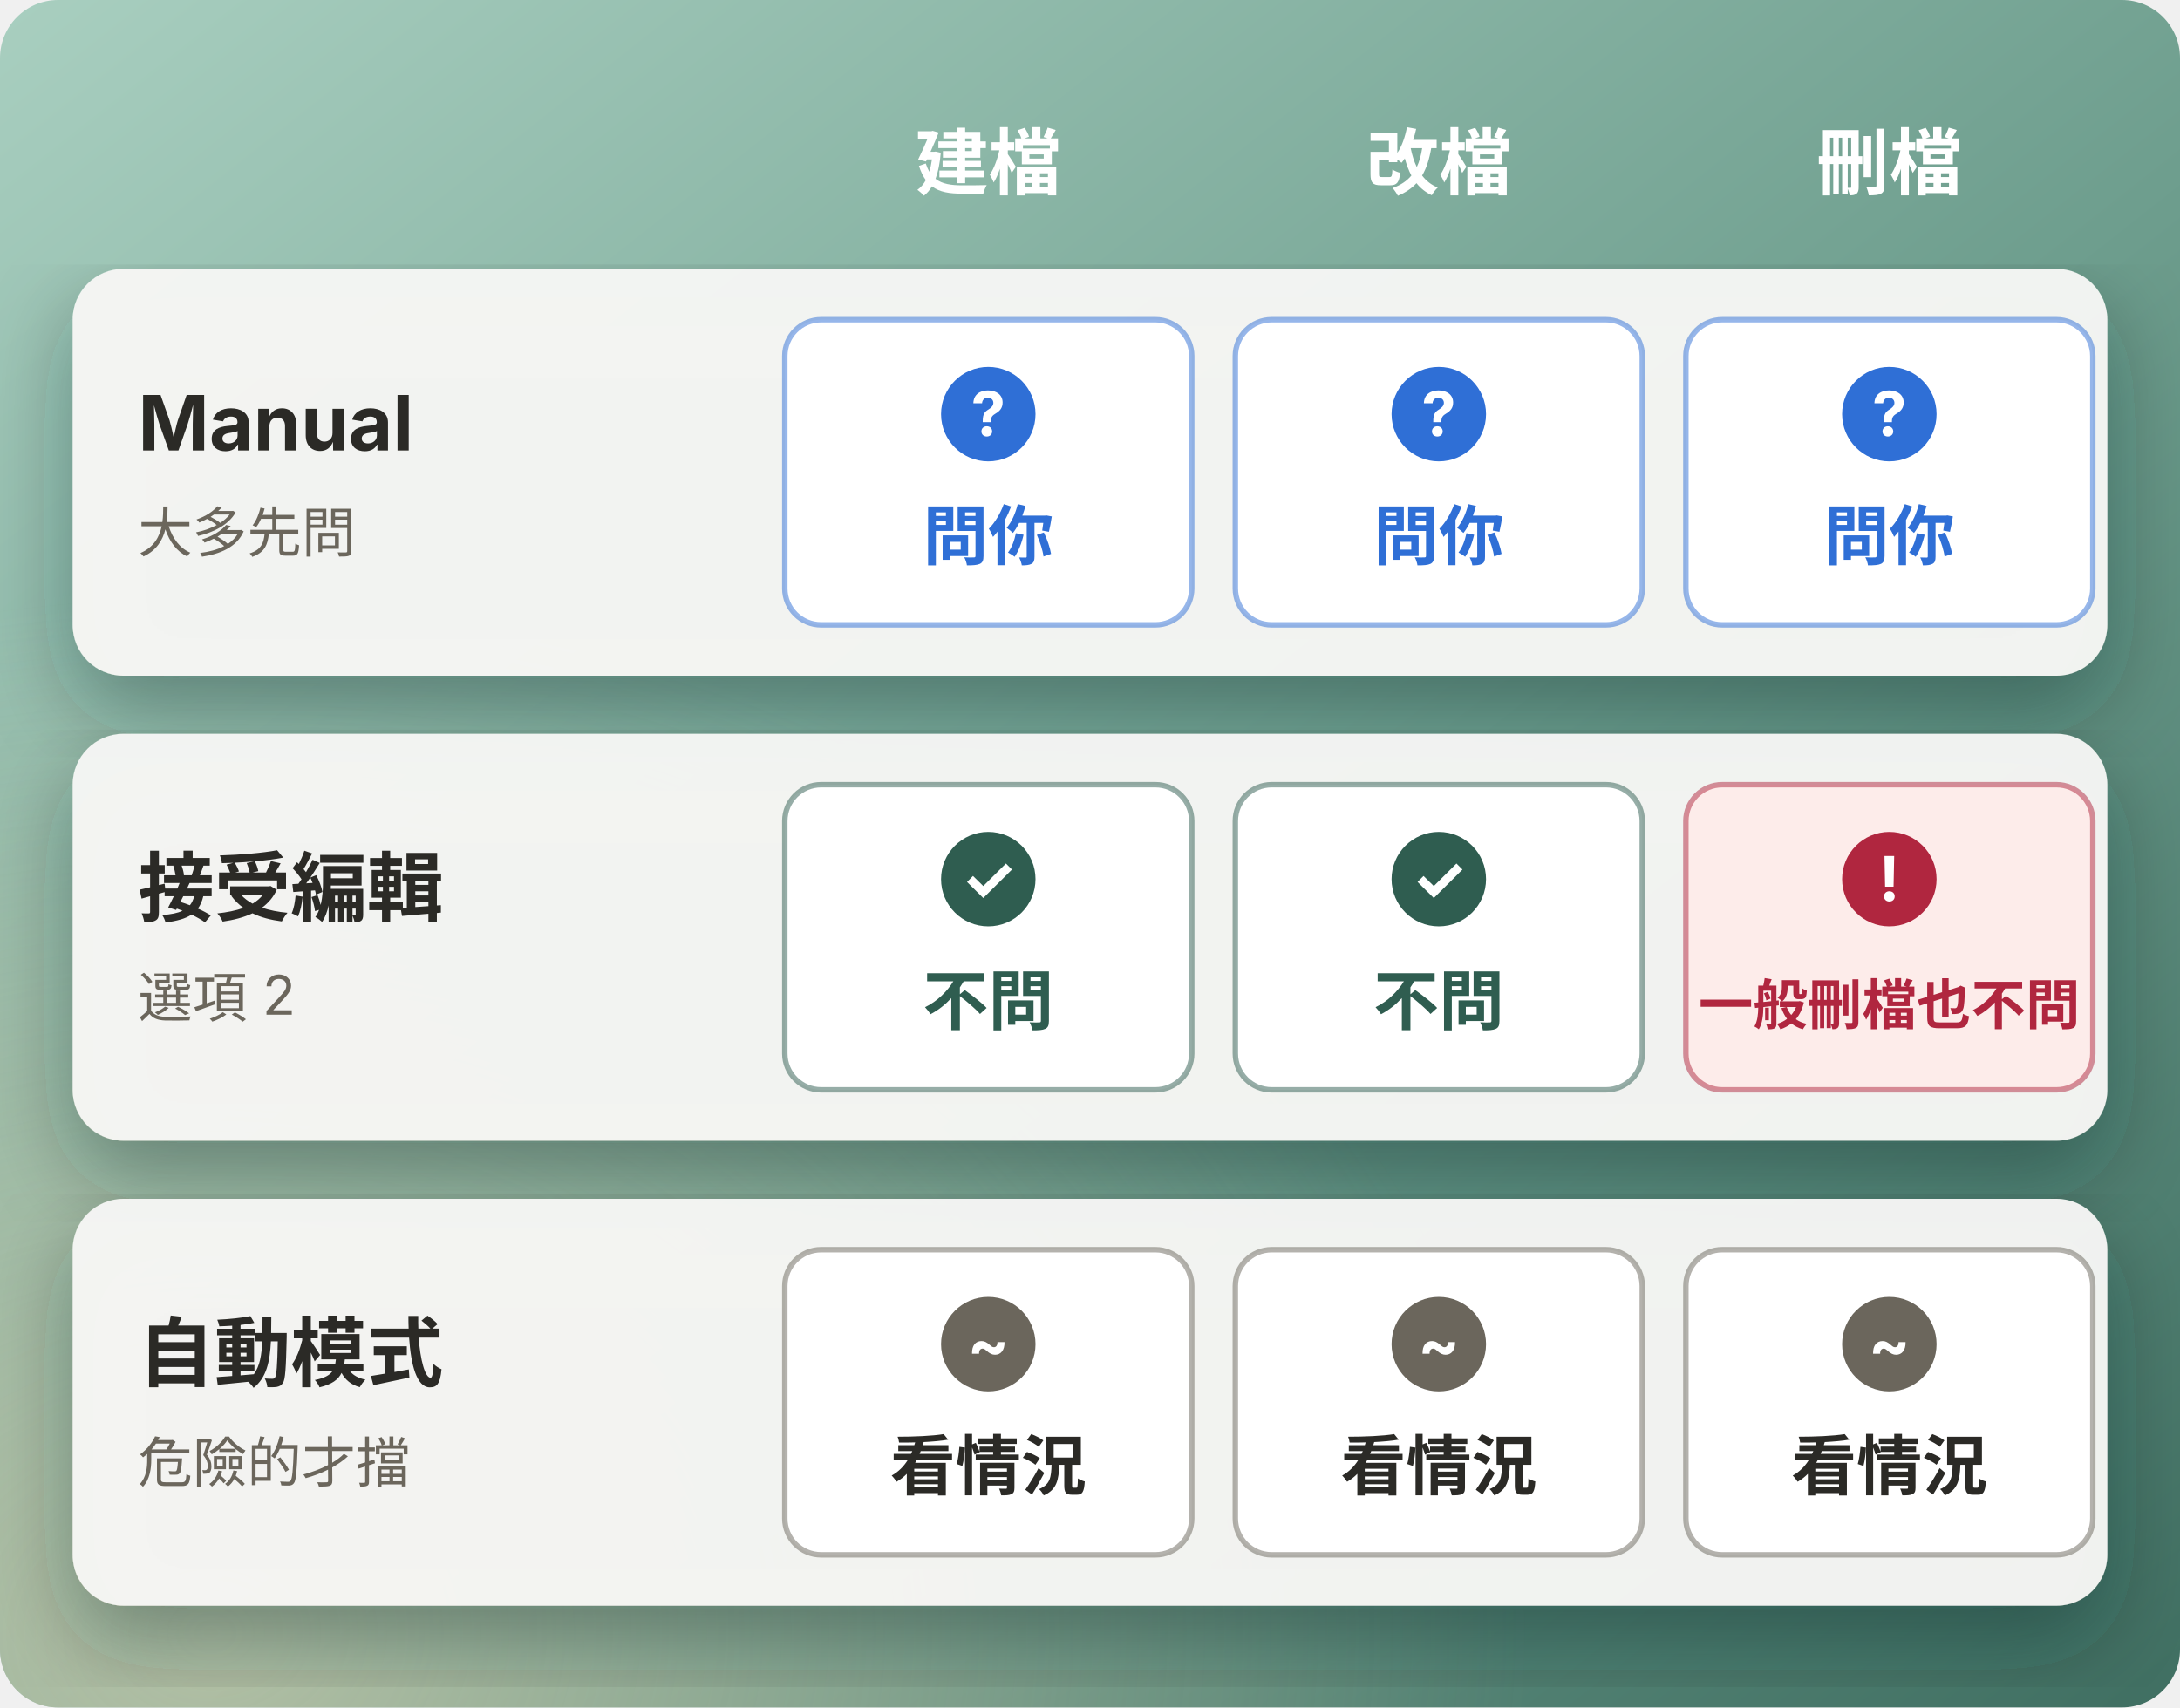
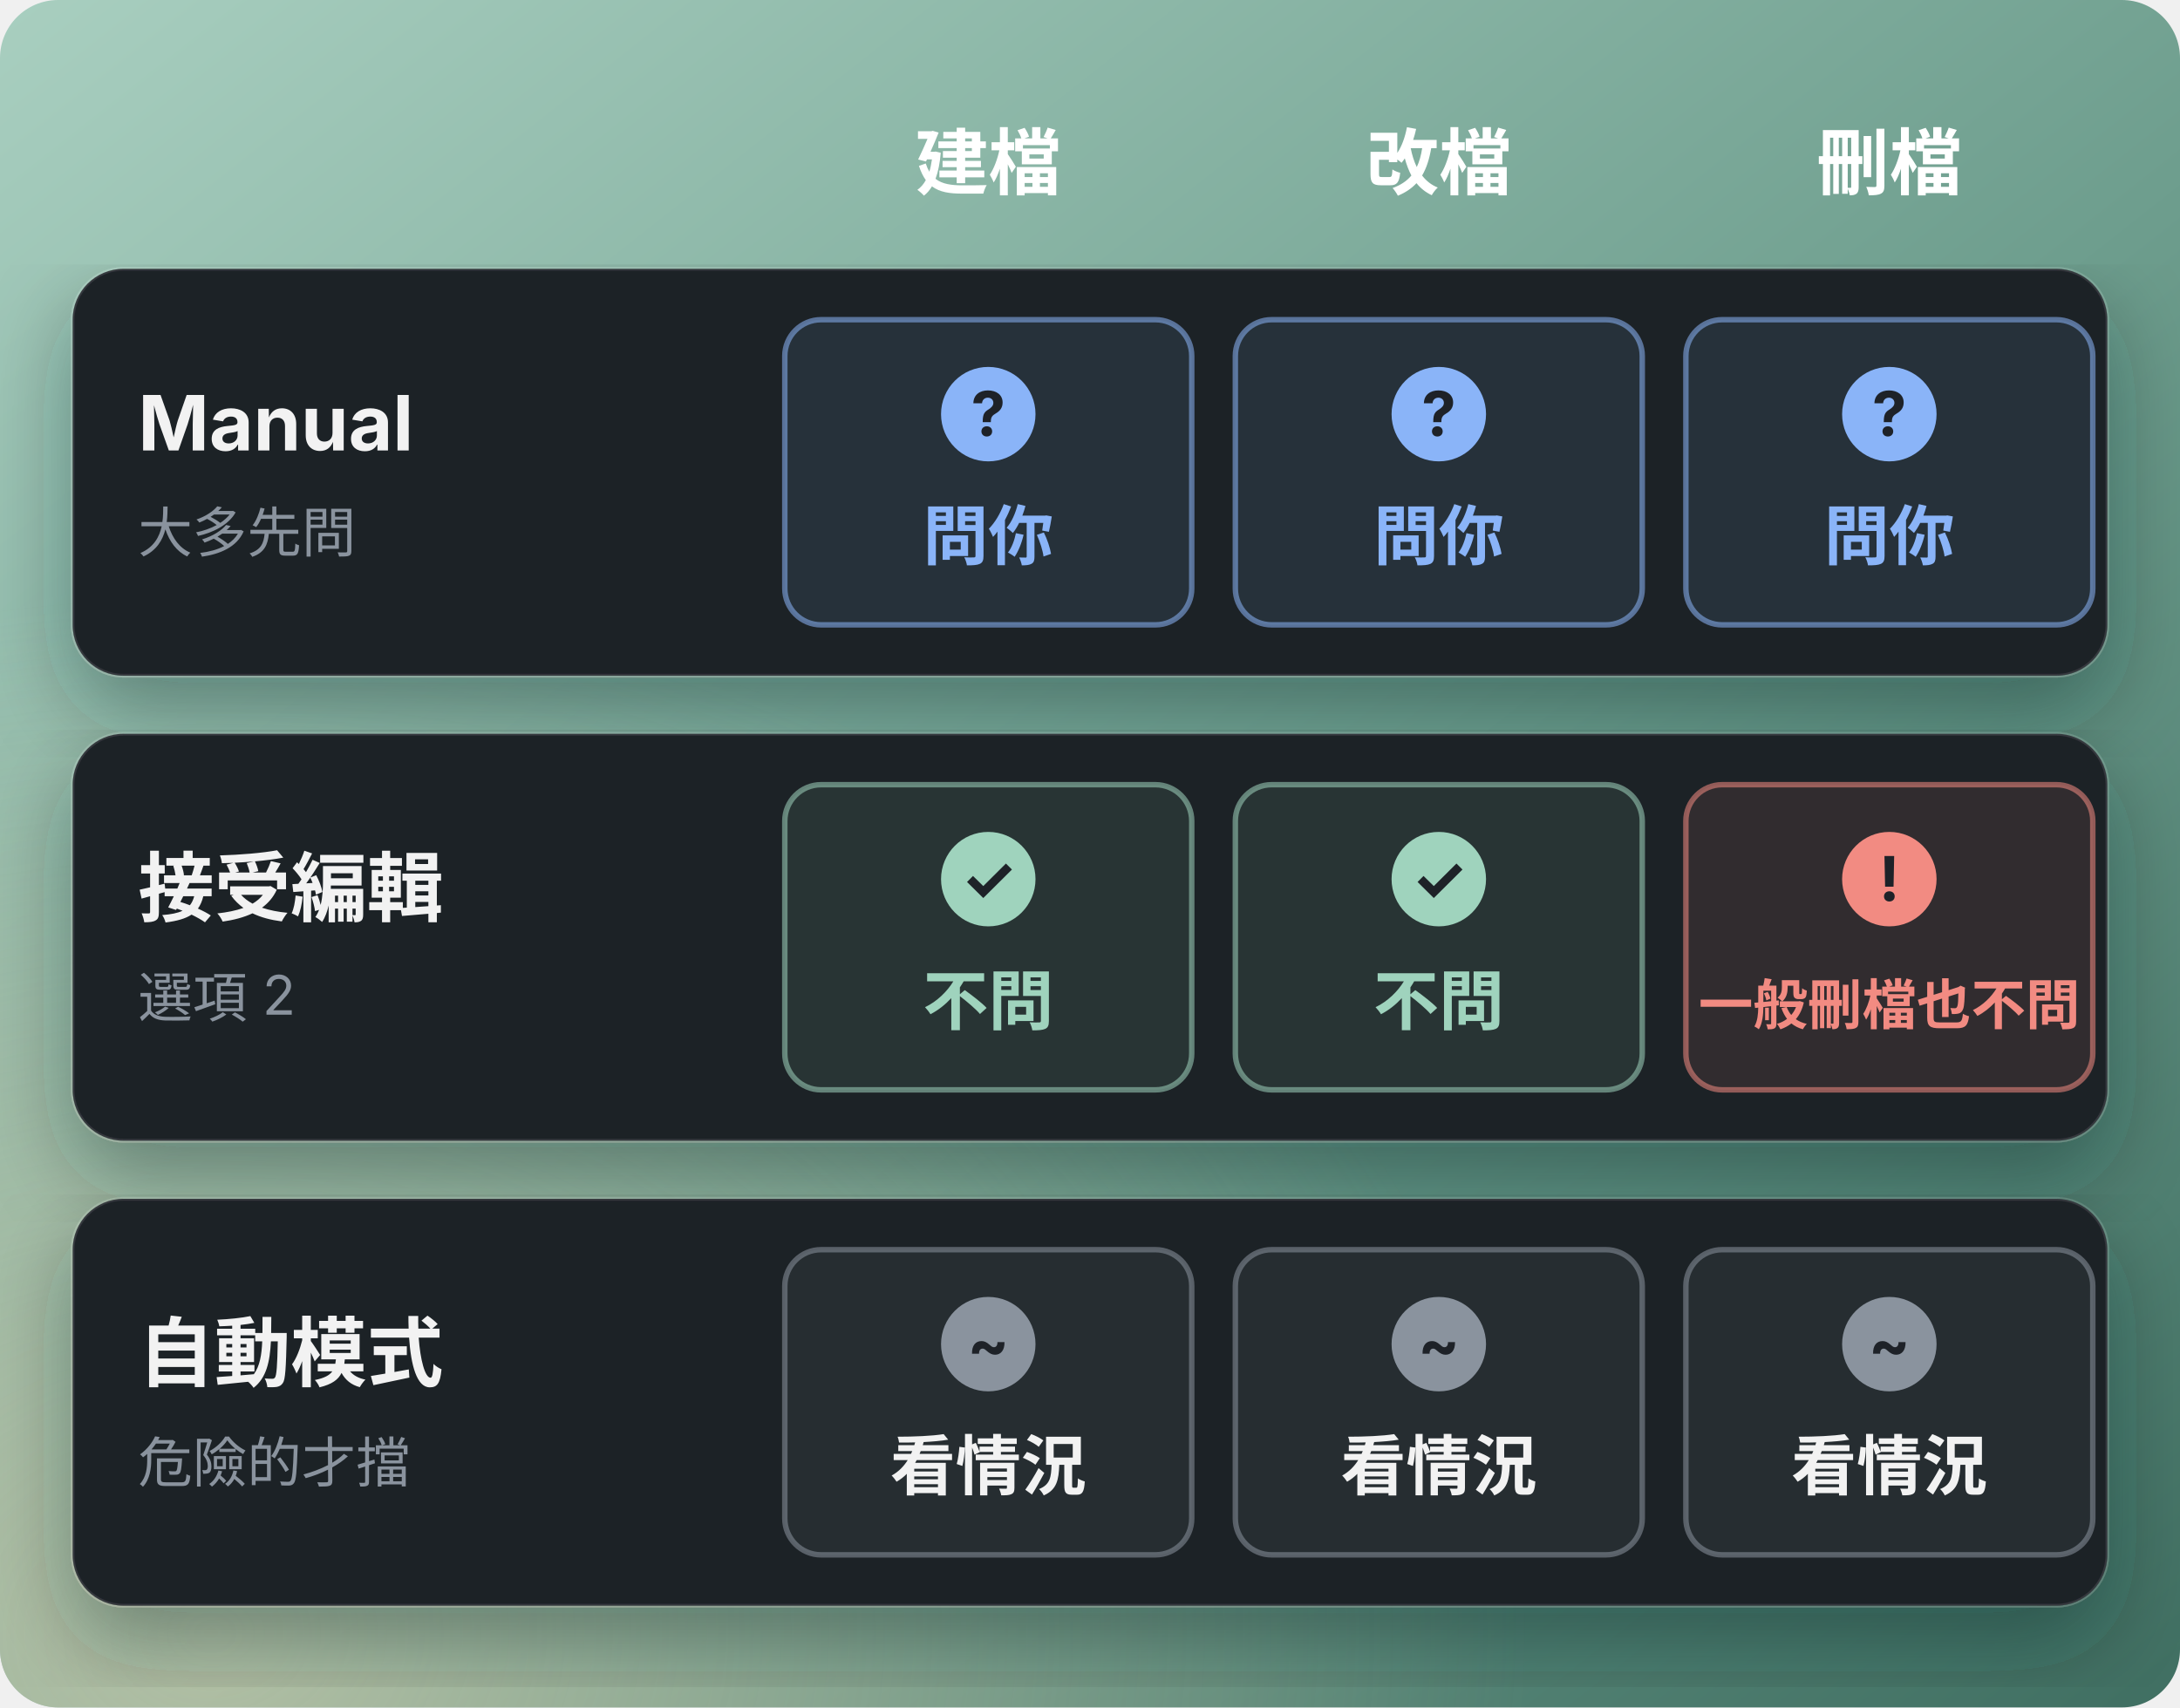
<svg xmlns="http://www.w3.org/2000/svg" viewBox="0 0 600 470" role="img" aria-label="三種設定由上而下比較：Manual 改東西前大多先問；接受編輯時，資料夾裡建檔、改檔和一般刪檔都不問；自動模式只在看起來危險時才擋下來" font-family="Noto Sans TC, -apple-system, sans-serif">
  <defs>
    <linearGradient id="bg" x1="0" y1="0" x2="1" y2="1">
      <stop offset="0" stop-color="#A9CFC0" />
      <stop offset=".55" stop-color="#6E9E8E" />
      <stop offset="1" stop-color="#3F6E61" />
    </linearGradient>
    <radialGradient id="g1" cx=".1" cy=".95" r=".6">
      <stop offset="0" stop-color="#E8D9B5" stop-opacity=".55" />
      <stop offset="1" stop-color="#E8D9B5" stop-opacity="0" />
    </radialGradient>
    <filter id="sh" x="-10%" y="-10%" width="120%" height="130%">
      <feDropShadow dx="0" dy="10" stdDeviation="12" flood-color="#0B2A22" flood-opacity=".38" />
    </filter>
  </defs>
  <rect width="600" height="470" rx="16" fill="url(#bg)" />
  <rect width="600" height="470" rx="16" fill="url(#g1)" />
  <text x="272" y="52" font-size="20" fill="#FFFFFF" text-anchor="middle" font-weight="700">建檔</text>
  <text x="396" y="52" font-size="20" fill="#FFFFFF" text-anchor="middle" font-weight="700">改檔</text>
  <text x="520" y="52" font-size="20" fill="#FFFFFF" text-anchor="middle" font-weight="700">刪檔</text>
  <g filter="url(#sh)">
-     <rect x="20" y="74" width="560" height="112" rx="14" fill="#F6F6F4" fill-opacity=".96" />
+     <rect x="20" y="74" width="560" height="112" rx="14" fill="#1E2228" stroke="#FFFFFF1A" />
  </g>
-   <text x="38" y="124" font-size="21" fill="#2B2A26" font-weight="700">Manual</text>
-   <text x="38" y="152" font-size="15" fill="#6B665C">大多先問</text>
-   <rect x="216" y="88" width="112" height="84" rx="10" fill="#FFFFFF" stroke="#2F6FD6" stroke-opacity=".5" stroke-width="1.5" />
-   <circle cx="272" cy="114" r="13" fill="#2F6FD6" />
-   <text x="272" y="120" font-size="17" fill="#fff" text-anchor="middle" font-weight="700">?</text>
-   <text x="272" y="154" font-size="18" fill="#2F6FD6" text-anchor="middle" font-weight="600">問你</text>
-   <rect x="340" y="88" width="112" height="84" rx="10" fill="#FFFFFF" stroke="#2F6FD6" stroke-opacity=".5" stroke-width="1.5" />
-   <circle cx="396" cy="114" r="13" fill="#2F6FD6" />
-   <text x="396" y="120" font-size="17" fill="#fff" text-anchor="middle" font-weight="700">?</text>
-   <text x="396" y="154" font-size="18" fill="#2F6FD6" text-anchor="middle" font-weight="600">問你</text>
-   <rect x="464" y="88" width="112" height="84" rx="10" fill="#FFFFFF" stroke="#2F6FD6" stroke-opacity=".5" stroke-width="1.5" />
-   <circle cx="520" cy="114" r="13" fill="#2F6FD6" />
-   <text x="520" y="120" font-size="17" fill="#fff" text-anchor="middle" font-weight="700">?</text>
-   <text x="520" y="154" font-size="18" fill="#2F6FD6" text-anchor="middle" font-weight="600">問你</text>
+   <text x="38" y="124" font-size="21" fill="#F2F2F2" font-weight="700">Manual</text>
+   <text x="38" y="152" font-size="15" fill="#8A939E">大多先問</text>
+   <rect x="216" y="88" width="112" height="84" rx="10" fill="#8AB4F8" fill-opacity=".10" stroke="#8AB4F8" stroke-opacity=".55" stroke-width="1.5" />
+   <circle cx="272" cy="114" r="13" fill="#8AB4F8" />
+   <text x="272" y="120" font-size="17" fill="#1E2228" text-anchor="middle" font-weight="700">?</text>
+   <text x="272" y="154" font-size="18" fill="#8AB4F8" text-anchor="middle" font-weight="600">問你</text>
+   <rect x="340" y="88" width="112" height="84" rx="10" fill="#8AB4F8" fill-opacity=".10" stroke="#8AB4F8" stroke-opacity=".55" stroke-width="1.5" />
+   <circle cx="396" cy="114" r="13" fill="#8AB4F8" />
+   <text x="396" y="120" font-size="17" fill="#1E2228" text-anchor="middle" font-weight="700">?</text>
+   <text x="396" y="154" font-size="18" fill="#8AB4F8" text-anchor="middle" font-weight="600">問你</text>
+   <rect x="464" y="88" width="112" height="84" rx="10" fill="#8AB4F8" fill-opacity=".10" stroke="#8AB4F8" stroke-opacity=".55" stroke-width="1.5" />
+   <circle cx="520" cy="114" r="13" fill="#8AB4F8" />
+   <text x="520" y="120" font-size="17" fill="#1E2228" text-anchor="middle" font-weight="700">?</text>
+   <text x="520" y="154" font-size="18" fill="#8AB4F8" text-anchor="middle" font-weight="600">問你</text>
  <g filter="url(#sh)">
-     <rect x="20" y="202" width="560" height="112" rx="14" fill="#F6F6F4" fill-opacity=".96" />
+     <rect x="20" y="202" width="560" height="112" rx="14" fill="#1E2228" stroke="#FFFFFF1A" />
  </g>
-   <text x="38" y="252" font-size="21" fill="#2B2A26" font-weight="700">接受編輯</text>
-   <text x="38" y="280" font-size="15" fill="#6B665C">選項 2</text>
-   <rect x="216" y="216" width="112" height="84" rx="10" fill="#FFFFFF" stroke="#2F5D50" stroke-opacity=".5" stroke-width="1.5" />
-   <circle cx="272" cy="242" r="13" fill="#2F5D50" />
-   <text x="272" y="248" font-size="17" fill="#fff" text-anchor="middle" font-weight="700">✓</text>
-   <text x="272" y="282" font-size="18" fill="#2F5D50" text-anchor="middle" font-weight="600">不問</text>
-   <rect x="340" y="216" width="112" height="84" rx="10" fill="#FFFFFF" stroke="#2F5D50" stroke-opacity=".5" stroke-width="1.5" />
-   <circle cx="396" cy="242" r="13" fill="#2F5D50" />
-   <text x="396" y="248" font-size="17" fill="#fff" text-anchor="middle" font-weight="700">✓</text>
-   <text x="396" y="282" font-size="18" fill="#2F5D50" text-anchor="middle" font-weight="600">不問</text>
-   <rect x="464" y="216" width="112" height="84" rx="10" fill="#FDECEA" stroke="#B0263F" stroke-opacity=".5" stroke-width="1.5" />
-   <circle cx="520" cy="242" r="13" fill="#B0263F" />
-   <text x="520" y="248" font-size="17" fill="#fff" text-anchor="middle" font-weight="700">!</text>
-   <text x="520" y="282" font-size="15" fill="#B0263F" text-anchor="middle" font-weight="600">一般刪檔也不問</text>
+   <text x="38" y="252" font-size="21" fill="#F2F2F2" font-weight="700">接受編輯</text>
+   <text x="38" y="280" font-size="15" fill="#8A939E">選項 2</text>
+   <rect x="216" y="216" width="112" height="84" rx="10" fill="#9FD3BD" fill-opacity=".10" stroke="#9FD3BD" stroke-opacity=".55" stroke-width="1.5" />
+   <circle cx="272" cy="242" r="13" fill="#9FD3BD" />
+   <text x="272" y="248" font-size="17" fill="#1E2228" text-anchor="middle" font-weight="700">✓</text>
+   <text x="272" y="282" font-size="18" fill="#9FD3BD" text-anchor="middle" font-weight="600">不問</text>
+   <rect x="340" y="216" width="112" height="84" rx="10" fill="#9FD3BD" fill-opacity=".10" stroke="#9FD3BD" stroke-opacity=".55" stroke-width="1.5" />
+   <circle cx="396" cy="242" r="13" fill="#9FD3BD" />
+   <text x="396" y="248" font-size="17" fill="#1E2228" text-anchor="middle" font-weight="700">✓</text>
+   <text x="396" y="282" font-size="18" fill="#9FD3BD" text-anchor="middle" font-weight="600">不問</text>
+   <rect x="464" y="216" width="112" height="84" rx="10" fill="#F28B82" fill-opacity=".10" stroke="#F28B82" stroke-opacity=".55" stroke-width="1.5" />
+   <circle cx="520" cy="242" r="13" fill="#F28B82" />
+   <text x="520" y="248" font-size="17" fill="#1E2228" text-anchor="middle" font-weight="700">!</text>
+   <text x="520" y="282" font-size="15" fill="#F28B82" text-anchor="middle" font-weight="600">一般刪檔也不問</text>
  <g filter="url(#sh)">
-     <rect x="20" y="330" width="560" height="112" rx="14" fill="#F6F6F4" fill-opacity=".96" />
+     <rect x="20" y="330" width="560" height="112" rx="14" fill="#1E2228" stroke="#FFFFFF1A" />
  </g>
-   <text x="38" y="380" font-size="21" fill="#2B2A26" font-weight="700">自動模式</text>
-   <text x="38" y="408" font-size="15" fill="#6B665C">危險的才擋</text>
-   <rect x="216" y="344" width="112" height="84" rx="10" fill="#FFFFFF" stroke="#6B665C" stroke-opacity=".5" stroke-width="1.5" />
-   <circle cx="272" cy="370" r="13" fill="#6B665C" />
-   <text x="272" y="376" font-size="17" fill="#fff" text-anchor="middle" font-weight="700">~</text>
-   <text x="272" y="410" font-size="18" fill="#2B2A26" text-anchor="middle" font-weight="600">看情況</text>
-   <rect x="340" y="344" width="112" height="84" rx="10" fill="#FFFFFF" stroke="#6B665C" stroke-opacity=".5" stroke-width="1.5" />
-   <circle cx="396" cy="370" r="13" fill="#6B665C" />
-   <text x="396" y="376" font-size="17" fill="#fff" text-anchor="middle" font-weight="700">~</text>
-   <text x="396" y="410" font-size="18" fill="#2B2A26" text-anchor="middle" font-weight="600">看情況</text>
-   <rect x="464" y="344" width="112" height="84" rx="10" fill="#FFFFFF" stroke="#6B665C" stroke-opacity=".5" stroke-width="1.5" />
-   <circle cx="520" cy="370" r="13" fill="#6B665C" />
-   <text x="520" y="376" font-size="17" fill="#fff" text-anchor="middle" font-weight="700">~</text>
-   <text x="520" y="410" font-size="18" fill="#2B2A26" text-anchor="middle" font-weight="600">看情況</text>
+   <text x="38" y="380" font-size="21" fill="#F2F2F2" font-weight="700">自動模式</text>
+   <text x="38" y="408" font-size="15" fill="#8A939E">危險的才擋</text>
+   <rect x="216" y="344" width="112" height="84" rx="10" fill="#8A939E" fill-opacity=".10" stroke="#8A939E" stroke-opacity=".55" stroke-width="1.5" />
+   <circle cx="272" cy="370" r="13" fill="#8A939E" />
+   <text x="272" y="376" font-size="17" fill="#1E2228" text-anchor="middle" font-weight="700">~</text>
+   <text x="272" y="410" font-size="18" fill="#F2F2F2" text-anchor="middle" font-weight="600">看情況</text>
+   <rect x="340" y="344" width="112" height="84" rx="10" fill="#8A939E" fill-opacity=".10" stroke="#8A939E" stroke-opacity=".55" stroke-width="1.5" />
+   <circle cx="396" cy="370" r="13" fill="#8A939E" />
+   <text x="396" y="376" font-size="17" fill="#1E2228" text-anchor="middle" font-weight="700">~</text>
+   <text x="396" y="410" font-size="18" fill="#F2F2F2" text-anchor="middle" font-weight="600">看情況</text>
+   <rect x="464" y="344" width="112" height="84" rx="10" fill="#8A939E" fill-opacity=".10" stroke="#8A939E" stroke-opacity=".55" stroke-width="1.5" />
+   <circle cx="520" cy="370" r="13" fill="#8A939E" />
+   <text x="520" y="376" font-size="17" fill="#1E2228" text-anchor="middle" font-weight="700">~</text>
+   <text x="520" y="410" font-size="18" fill="#F2F2F2" text-anchor="middle" font-weight="600">看情況</text>
</svg>
